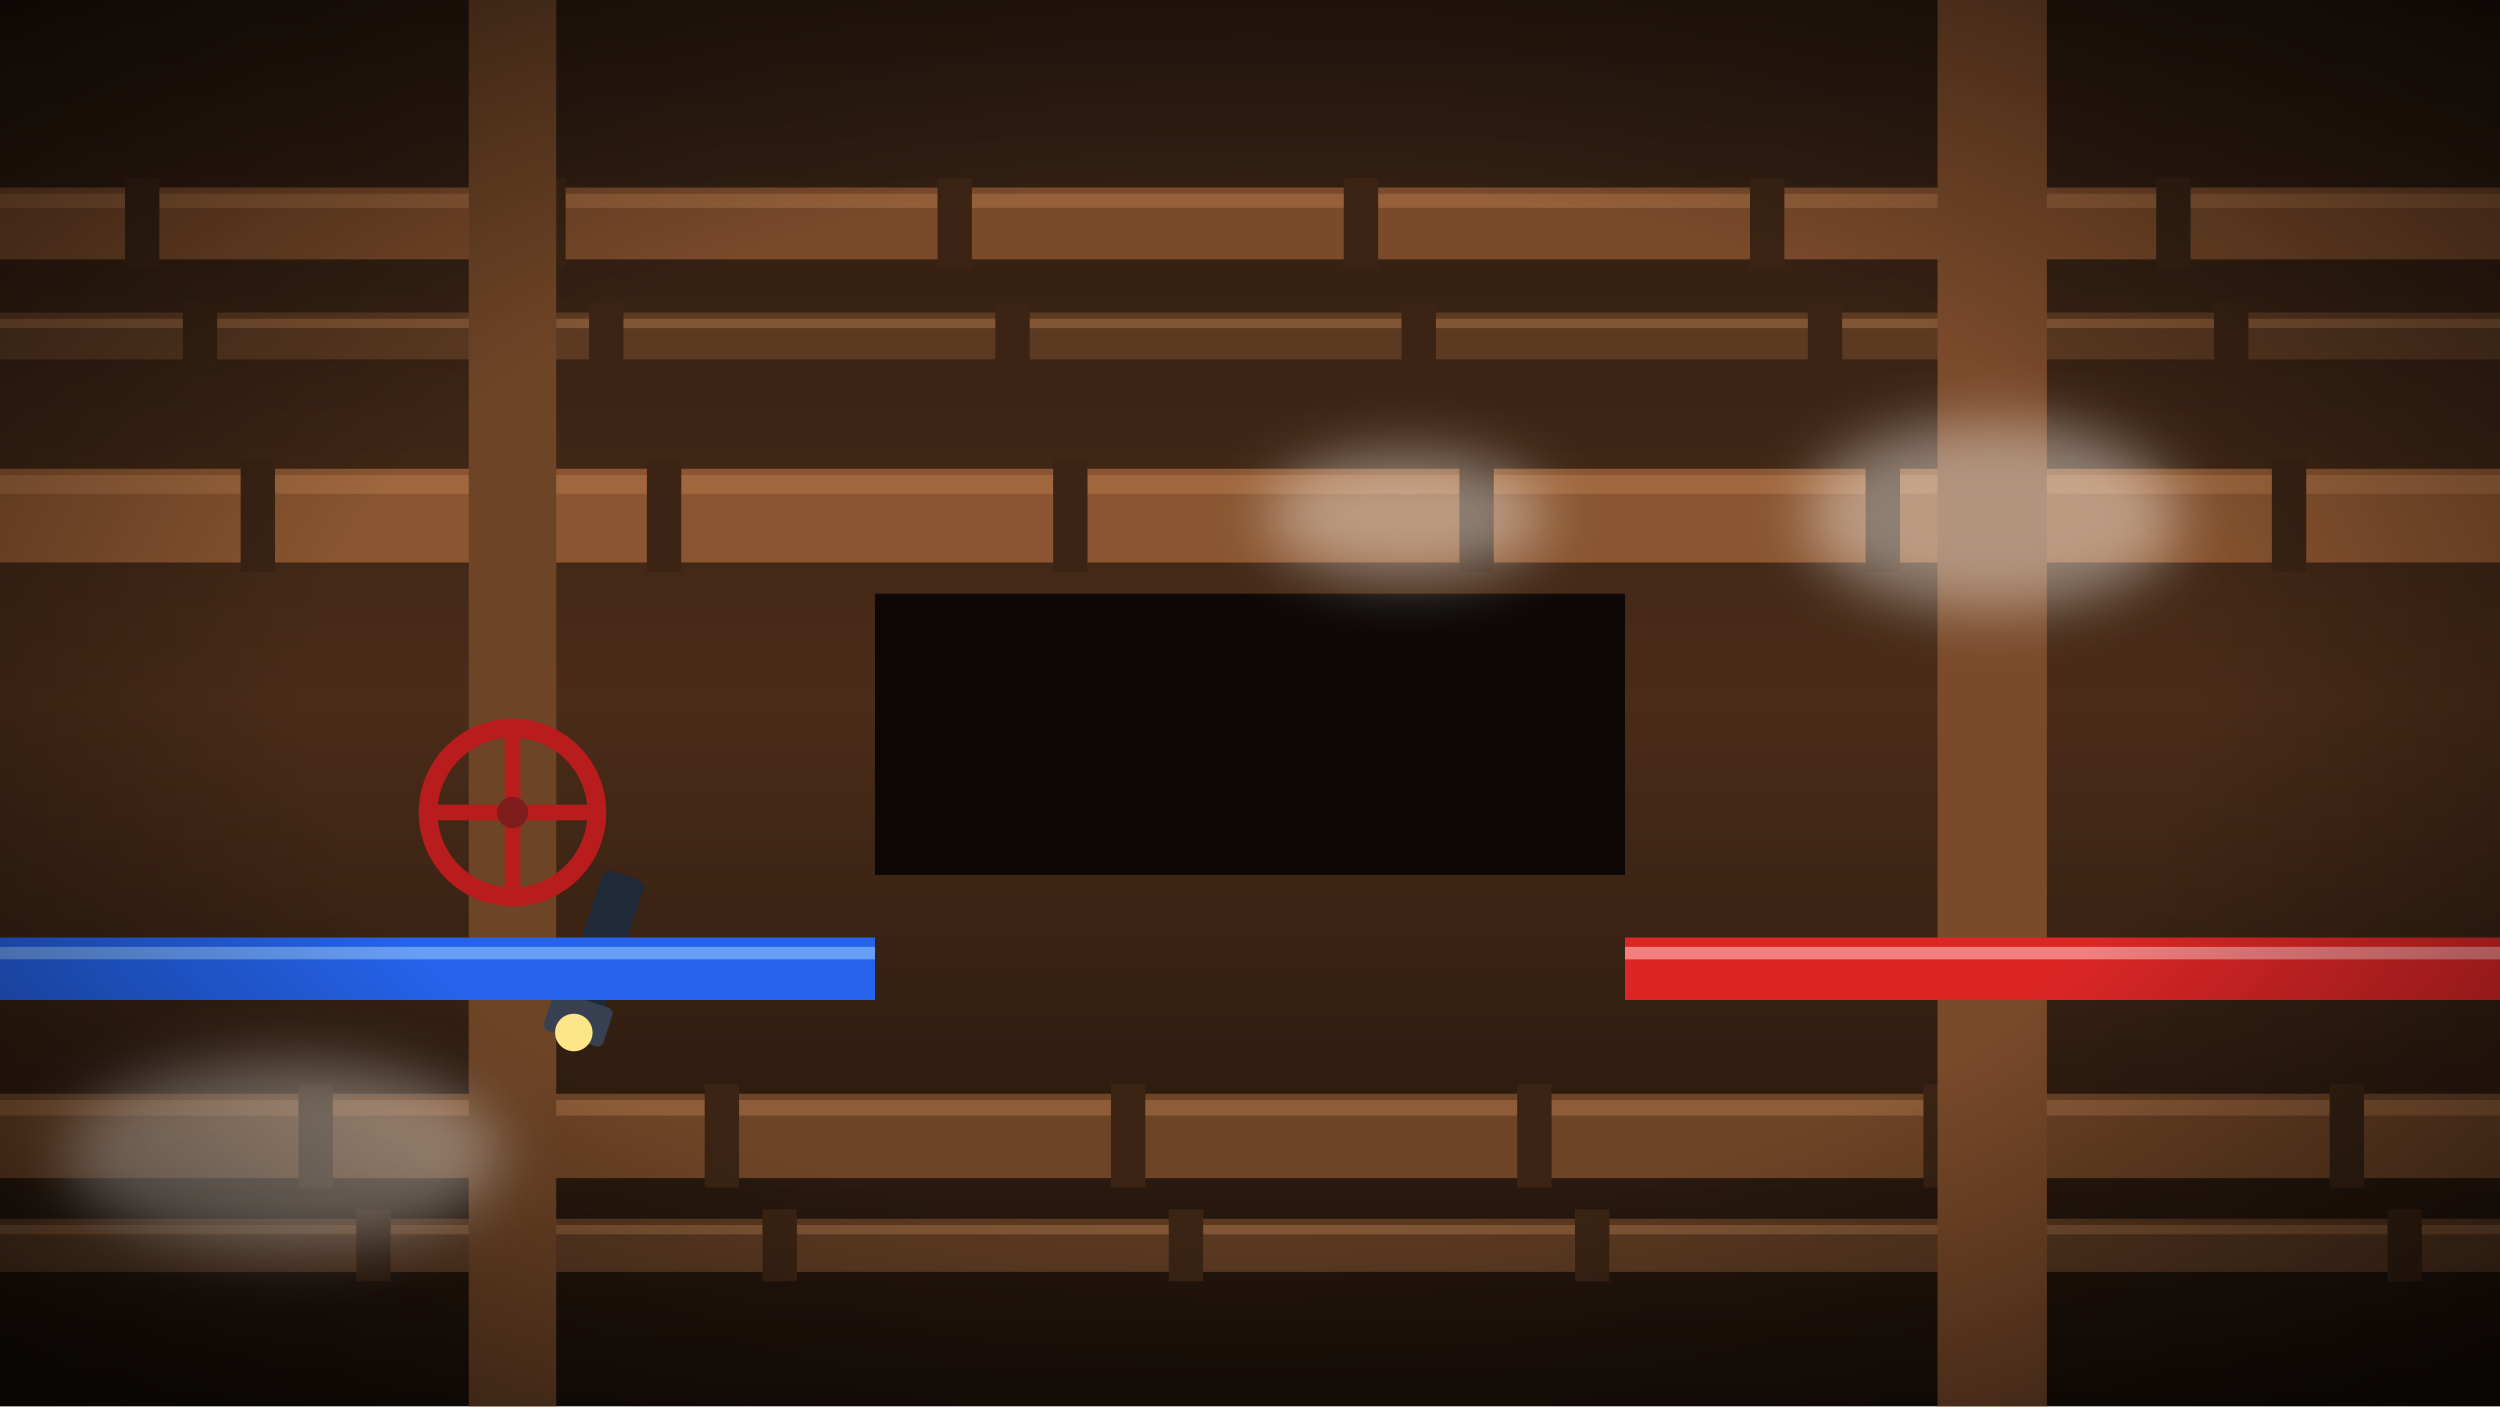
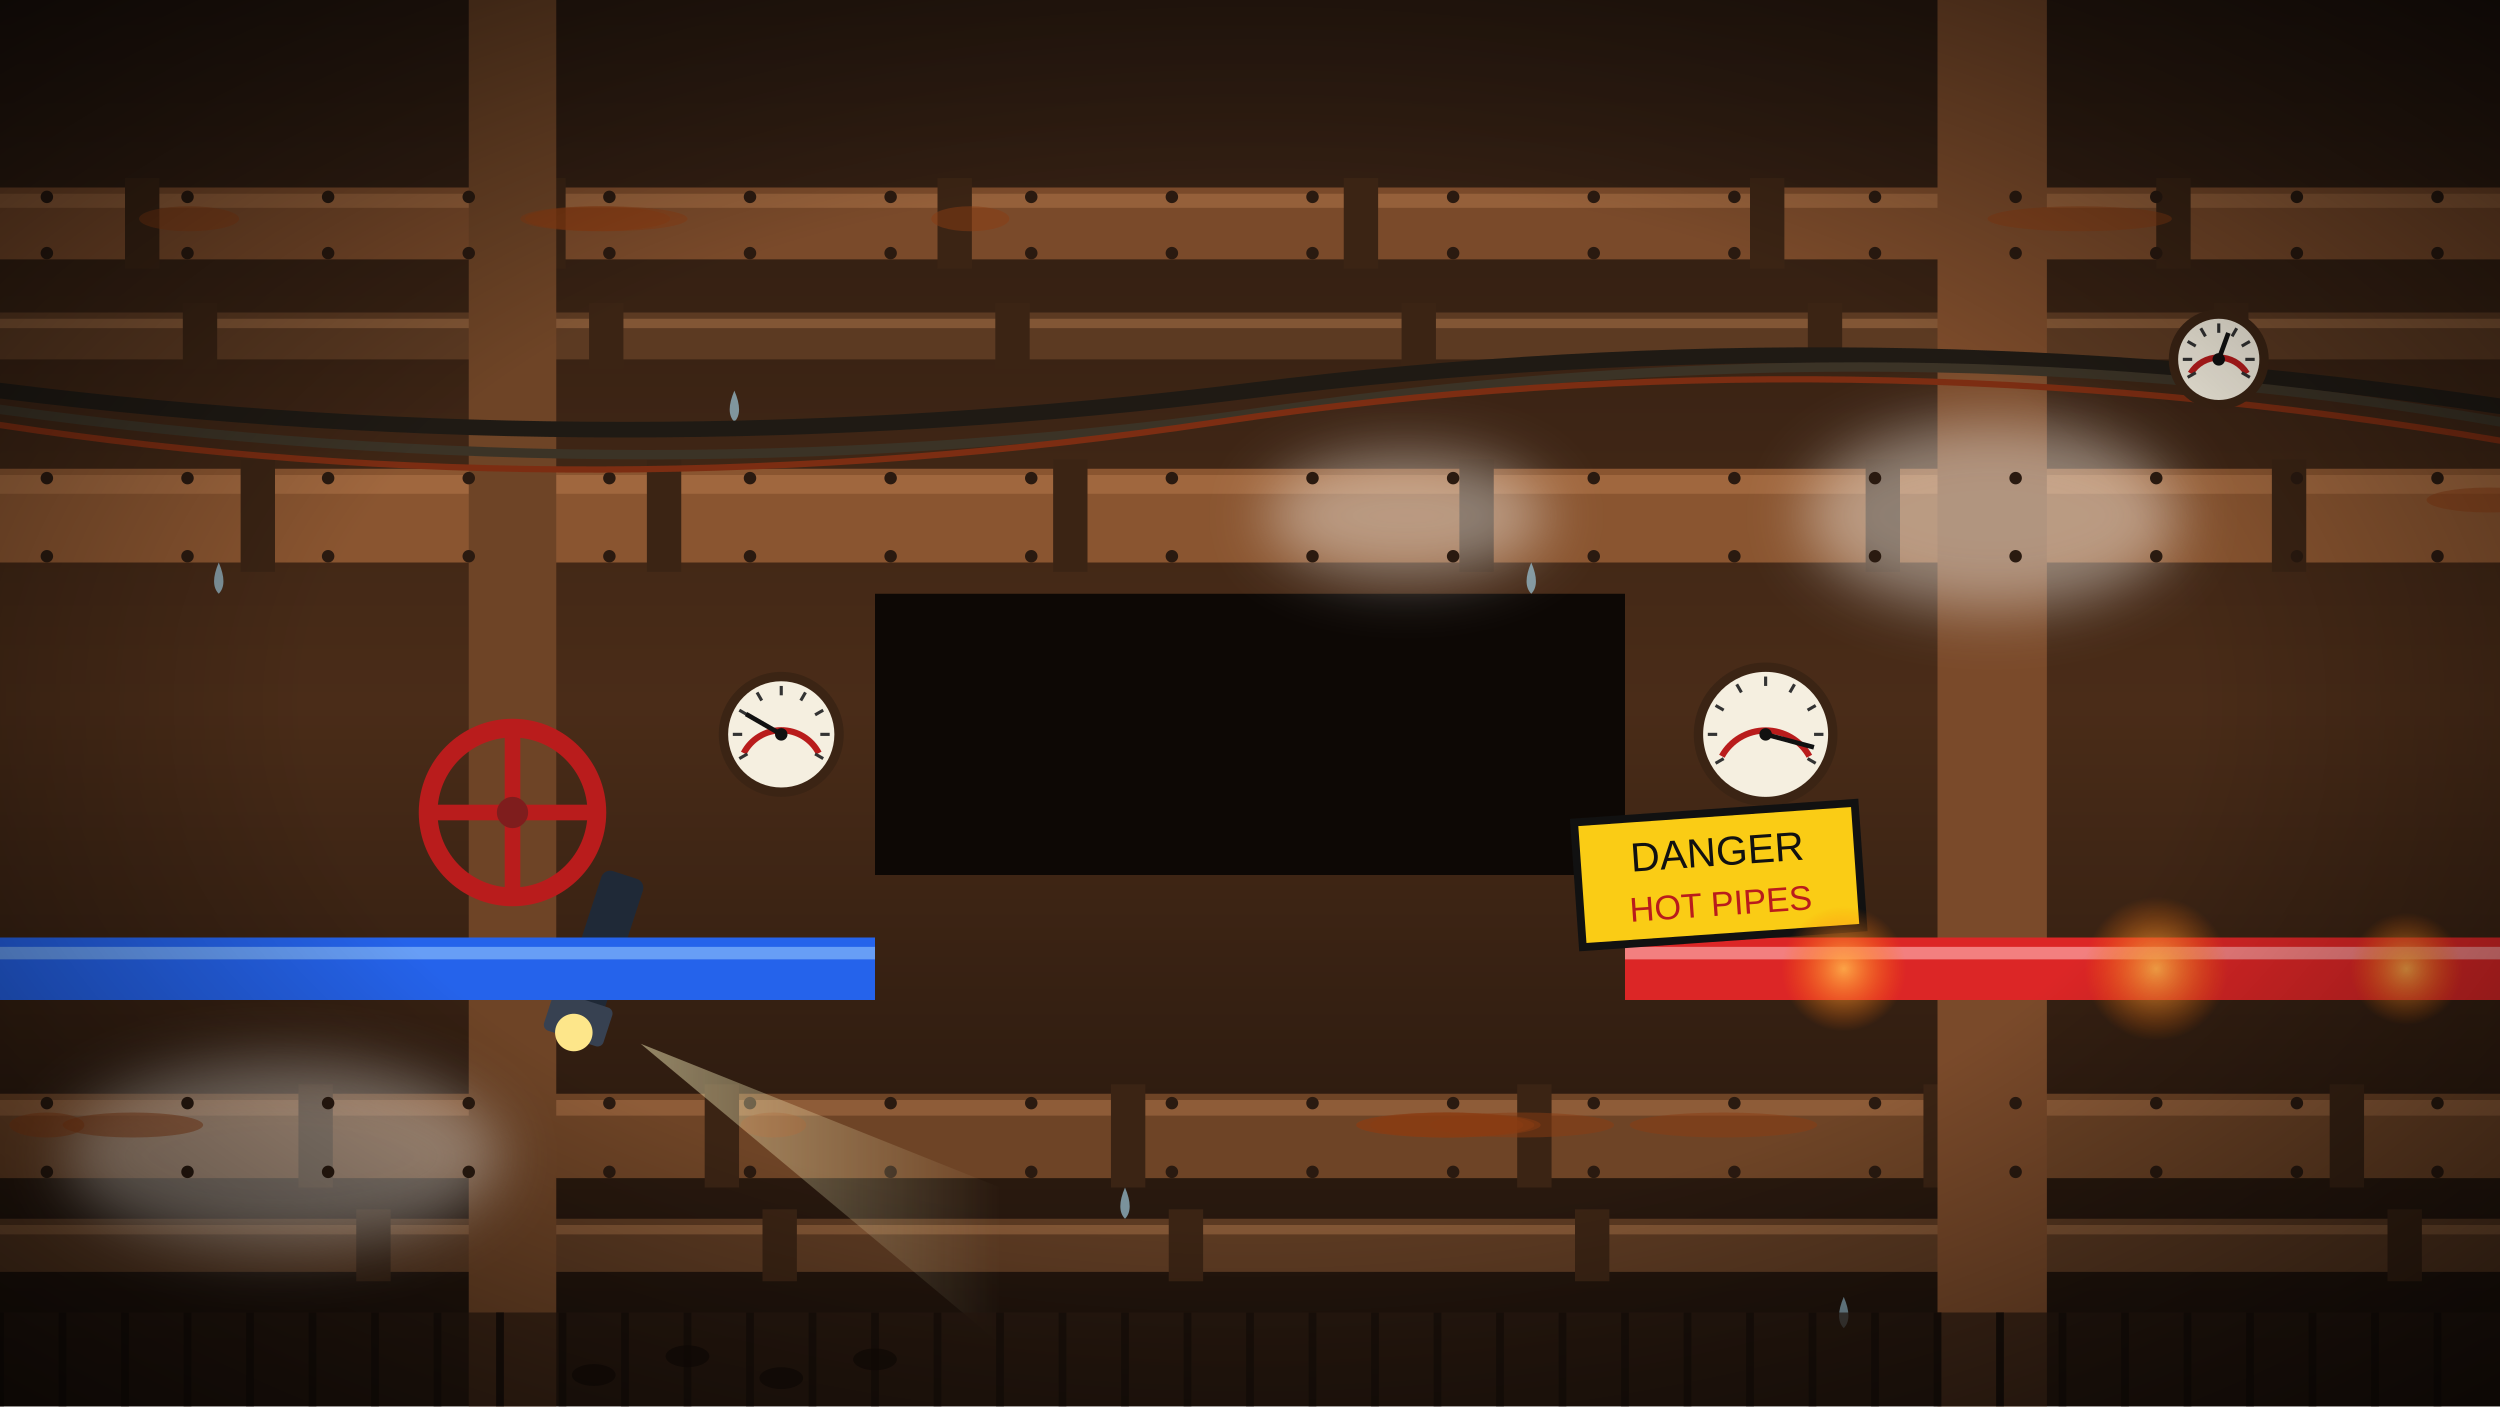
<svg xmlns="http://www.w3.org/2000/svg" viewBox="0 0 1600 900">
  <defs>
    <radialGradient id="vign" cx=".5" cy=".5" r=".75">
      <stop offset=".5" stop-color="#000" stop-opacity="0" />
      <stop offset="1" stop-color="#000" stop-opacity=".75" />
    </radialGradient>
    <linearGradient id="hot" x1="0" y1="0" x2="0" y2="1">
      <stop offset="0" stop-color="#2a1a10" />
      <stop offset=".5" stop-color="#4a2c18" />
      <stop offset="1" stop-color="#1a100a" />
    </linearGradient>
    <filter id="steam">
      <feGaussianBlur stdDeviation="18" />
    </filter>
+     <linearGradient id="beam" x1="0" y1="0" x2="1" y2="0">
+       <stop offset="0" stop-color="#fff7c2" stop-opacity=".6" />
+       <stop offset="1" stop-color="#fff7c2" stop-opacity="0" />
+     </linearGradient>
+     <radialGradient id="ember">
+       <stop offset="0" stop-color="#ffb14a" stop-opacity=".9" />
+       <stop offset="1" stop-color="#ff6a00" stop-opacity="0" />
+     </radialGradient>
  </defs>
  <rect width="1600" height="900" fill="url(#hot)" />
  <polygon points="560,380 1040,380 1040,560 560,560" fill="#0d0805" />
  <rect x="0" y="120" width="1600" height="46" fill="#7a4a2a" />
  <rect x="0" y="124" width="1600" height="9" fill="#c98a5a" opacity=".35" />
  <rect x="80" y="114" width="22" height="58" fill="#3b2414" />
  <rect x="340" y="114" width="22" height="58" fill="#3b2414" />
  <rect x="600" y="114" width="22" height="58" fill="#3b2414" />
  <rect x="860" y="114" width="22" height="58" fill="#3b2414" />
  <rect x="1120" y="114" width="22" height="58" fill="#3b2414" />
  <rect x="1380" y="114" width="22" height="58" fill="#3b2414" />
  <rect x="0" y="200" width="1600" height="30" fill="#5c3a22" />
  <rect x="0" y="204" width="1600" height="6" fill="#c98a5a" opacity=".35" />
  <rect x="117" y="194" width="22" height="42" fill="#3b2414" />
  <rect x="377" y="194" width="22" height="42" fill="#3b2414" />
  <rect x="637" y="194" width="22" height="42" fill="#3b2414" />
  <rect x="897" y="194" width="22" height="42" fill="#3b2414" />
  <rect x="1157" y="194" width="22" height="42" fill="#3b2414" />
  <rect x="1417" y="194" width="22" height="42" fill="#3b2414" />
  <rect x="0" y="300" width="1600" height="60" fill="#8a5530" />
  <rect x="0" y="304" width="1600" height="12" fill="#c98a5a" opacity=".35" />
  <rect x="154" y="294" width="22" height="72" fill="#3b2414" />
  <rect x="414" y="294" width="22" height="72" fill="#3b2414" />
  <rect x="674" y="294" width="22" height="72" fill="#3b2414" />
  <rect x="934" y="294" width="22" height="72" fill="#3b2414" />
  <rect x="1194" y="294" width="22" height="72" fill="#3b2414" />
  <rect x="1454" y="294" width="22" height="72" fill="#3b2414" />
  <rect x="0" y="700" width="1600" height="54" fill="#6e4426" />
  <rect x="0" y="704" width="1600" height="10" fill="#c98a5a" opacity=".35" />
  <rect x="191" y="694" width="22" height="66" fill="#3b2414" />
  <rect x="451" y="694" width="22" height="66" fill="#3b2414" />
  <rect x="711" y="694" width="22" height="66" fill="#3b2414" />
  <rect x="971" y="694" width="22" height="66" fill="#3b2414" />
  <rect x="1231" y="694" width="22" height="66" fill="#3b2414" />
  <rect x="1491" y="694" width="22" height="66" fill="#3b2414" />
  <rect x="0" y="780" width="1600" height="34" fill="#5c3a22" />
  <rect x="0" y="784" width="1600" height="6" fill="#c98a5a" opacity=".35" />
  <rect x="228" y="774" width="22" height="46" fill="#3b2414" />
  <rect x="488" y="774" width="22" height="46" fill="#3b2414" />
  <rect x="748" y="774" width="22" height="46" fill="#3b2414" />
  <rect x="1008" y="774" width="22" height="46" fill="#3b2414" />
  <rect x="1268" y="774" width="22" height="46" fill="#3b2414" />
  <rect x="1528" y="774" width="22" height="46" fill="#3b2414" />
  <rect x="300" y="0" width="56" height="900" fill="#6e4426" />
  <rect x="1240" y="0" width="70" height="900" fill="#7a4a2a" />
  <g transform="translate(328 520)">
    <circle r="54" fill="none" stroke="#b91c1c" stroke-width="12" />
    <path d="M-54 0 H54 M0 -54 V54" stroke="#b91c1c" stroke-width="10" />
    <circle r="10" fill="#7f1d1d" />
  </g>
  <g transform="translate(400 560) rotate(18)">
    <rect x="-14" y="0" width="28" height="90" rx="6" fill="#1f2937" />
    <rect x="-20" y="84" width="40" height="26" rx="4" fill="#374151" />
    <circle cy="106" r="12" fill="#fde68a" />
  </g>
  <g fill="#f5efe6" opacity=".45" filter="url(#steam)">
    <ellipse cx="1275" cy="330" rx="120" ry="60" />
    <ellipse cx="900" cy="330" rx="90" ry="40" />
    <ellipse cx="180" cy="740" rx="140" ry="60" />
  </g>
  <rect x="0" y="600" width="560" height="40" fill="#2563eb" />
  <rect x="0" y="606" width="560" height="8" fill="#93c5fd" opacity=".6" />
  <rect x="1040" y="600" width="560" height="40" fill="#dc2626" />
  <rect x="1040" y="606" width="560" height="8" fill="#fca5a5" opacity=".7" />
+   <circle cx="30" cy="126" r="4" fill="#2a1a10" />
+   <circle cx="120" cy="126" r="4" fill="#2a1a10" />
+   <circle cx="210" cy="126" r="4" fill="#2a1a10" />
+   <circle cx="300" cy="126" r="4" fill="#2a1a10" />
+   <circle cx="390" cy="126" r="4" fill="#2a1a10" />
+   <circle cx="480" cy="126" r="4" fill="#2a1a10" />
+   <circle cx="570" cy="126" r="4" fill="#2a1a10" />
+   <circle cx="660" cy="126" r="4" fill="#2a1a10" />
+   <circle cx="750" cy="126" r="4" fill="#2a1a10" />
+   <circle cx="840" cy="126" r="4" fill="#2a1a10" />
+   <circle cx="930" cy="126" r="4" fill="#2a1a10" />
+   <circle cx="1020" cy="126" r="4" fill="#2a1a10" />
+   <circle cx="1110" cy="126" r="4" fill="#2a1a10" />
+   <circle cx="1200" cy="126" r="4" fill="#2a1a10" />
+   <circle cx="1290" cy="126" r="4" fill="#2a1a10" />
+   <circle cx="1380" cy="126" r="4" fill="#2a1a10" />
+   <circle cx="1470" cy="126" r="4" fill="#2a1a10" />
+   <circle cx="1560" cy="126" r="4" fill="#2a1a10" />
+   <circle cx="30" cy="162" r="4" fill="#2a1a10" />
+   <circle cx="120" cy="162" r="4" fill="#2a1a10" />
+   <circle cx="210" cy="162" r="4" fill="#2a1a10" />
+   <circle cx="300" cy="162" r="4" fill="#2a1a10" />
+   <circle cx="390" cy="162" r="4" fill="#2a1a10" />
+   <circle cx="480" cy="162" r="4" fill="#2a1a10" />
+   <circle cx="570" cy="162" r="4" fill="#2a1a10" />
+   <circle cx="660" cy="162" r="4" fill="#2a1a10" />
+   <circle cx="750" cy="162" r="4" fill="#2a1a10" />
+   <circle cx="840" cy="162" r="4" fill="#2a1a10" />
+   <circle cx="930" cy="162" r="4" fill="#2a1a10" />
+   <circle cx="1020" cy="162" r="4" fill="#2a1a10" />
+   <circle cx="1110" cy="162" r="4" fill="#2a1a10" />
+   <circle cx="1200" cy="162" r="4" fill="#2a1a10" />
+   <circle cx="1290" cy="162" r="4" fill="#2a1a10" />
+   <circle cx="1380" cy="162" r="4" fill="#2a1a10" />
+   <circle cx="1470" cy="162" r="4" fill="#2a1a10" />
+   <circle cx="1560" cy="162" r="4" fill="#2a1a10" />
+   <circle cx="30" cy="306" r="4" fill="#2a1a10" />
+   <circle cx="120" cy="306" r="4" fill="#2a1a10" />
+   <circle cx="210" cy="306" r="4" fill="#2a1a10" />
+   <circle cx="300" cy="306" r="4" fill="#2a1a10" />
+   <circle cx="390" cy="306" r="4" fill="#2a1a10" />
+   <circle cx="480" cy="306" r="4" fill="#2a1a10" />
+   <circle cx="570" cy="306" r="4" fill="#2a1a10" />
+   <circle cx="660" cy="306" r="4" fill="#2a1a10" />
+   <circle cx="750" cy="306" r="4" fill="#2a1a10" />
+   <circle cx="840" cy="306" r="4" fill="#2a1a10" />
+   <circle cx="930" cy="306" r="4" fill="#2a1a10" />
+   <circle cx="1020" cy="306" r="4" fill="#2a1a10" />
+   <circle cx="1110" cy="306" r="4" fill="#2a1a10" />
+   <circle cx="1200" cy="306" r="4" fill="#2a1a10" />
+   <circle cx="1290" cy="306" r="4" fill="#2a1a10" />
+   <circle cx="1380" cy="306" r="4" fill="#2a1a10" />
+   <circle cx="1470" cy="306" r="4" fill="#2a1a10" />
+   <circle cx="1560" cy="306" r="4" fill="#2a1a10" />
+   <circle cx="30" cy="356" r="4" fill="#2a1a10" />
+   <circle cx="120" cy="356" r="4" fill="#2a1a10" />
+   <circle cx="210" cy="356" r="4" fill="#2a1a10" />
+   <circle cx="300" cy="356" r="4" fill="#2a1a10" />
+   <circle cx="390" cy="356" r="4" fill="#2a1a10" />
+   <circle cx="480" cy="356" r="4" fill="#2a1a10" />
+   <circle cx="570" cy="356" r="4" fill="#2a1a10" />
+   <circle cx="660" cy="356" r="4" fill="#2a1a10" />
+   <circle cx="750" cy="356" r="4" fill="#2a1a10" />
+   <circle cx="840" cy="356" r="4" fill="#2a1a10" />
+   <circle cx="930" cy="356" r="4" fill="#2a1a10" />
+   <circle cx="1020" cy="356" r="4" fill="#2a1a10" />
+   <circle cx="1110" cy="356" r="4" fill="#2a1a10" />
+   <circle cx="1200" cy="356" r="4" fill="#2a1a10" />
+   <circle cx="1290" cy="356" r="4" fill="#2a1a10" />
+   <circle cx="1380" cy="356" r="4" fill="#2a1a10" />
+   <circle cx="1470" cy="356" r="4" fill="#2a1a10" />
+   <circle cx="1560" cy="356" r="4" fill="#2a1a10" />
+   <circle cx="30" cy="706" r="4" fill="#2a1a10" />
+   <circle cx="120" cy="706" r="4" fill="#2a1a10" />
+   <circle cx="210" cy="706" r="4" fill="#2a1a10" />
+   <circle cx="300" cy="706" r="4" fill="#2a1a10" />
+   <circle cx="390" cy="706" r="4" fill="#2a1a10" />
+   <circle cx="480" cy="706" r="4" fill="#2a1a10" />
+   <circle cx="570" cy="706" r="4" fill="#2a1a10" />
+   <circle cx="660" cy="706" r="4" fill="#2a1a10" />
+   <circle cx="750" cy="706" r="4" fill="#2a1a10" />
+   <circle cx="840" cy="706" r="4" fill="#2a1a10" />
+   <circle cx="930" cy="706" r="4" fill="#2a1a10" />
+   <circle cx="1020" cy="706" r="4" fill="#2a1a10" />
+   <circle cx="1110" cy="706" r="4" fill="#2a1a10" />
+   <circle cx="1200" cy="706" r="4" fill="#2a1a10" />
+   <circle cx="1290" cy="706" r="4" fill="#2a1a10" />
+   <circle cx="1380" cy="706" r="4" fill="#2a1a10" />
+   <circle cx="1470" cy="706" r="4" fill="#2a1a10" />
+   <circle cx="1560" cy="706" r="4" fill="#2a1a10" />
+   <circle cx="30" cy="750" r="4" fill="#2a1a10" />
+   <circle cx="120" cy="750" r="4" fill="#2a1a10" />
+   <circle cx="210" cy="750" r="4" fill="#2a1a10" />
+   <circle cx="300" cy="750" r="4" fill="#2a1a10" />
+   <circle cx="390" cy="750" r="4" fill="#2a1a10" />
+   <circle cx="480" cy="750" r="4" fill="#2a1a10" />
+   <circle cx="570" cy="750" r="4" fill="#2a1a10" />
+   <circle cx="660" cy="750" r="4" fill="#2a1a10" />
+   <circle cx="750" cy="750" r="4" fill="#2a1a10" />
+   <circle cx="840" cy="750" r="4" fill="#2a1a10" />
+   <circle cx="930" cy="750" r="4" fill="#2a1a10" />
+   <circle cx="1020" cy="750" r="4" fill="#2a1a10" />
+   <circle cx="1110" cy="750" r="4" fill="#2a1a10" />
+   <circle cx="1200" cy="750" r="4" fill="#2a1a10" />
+   <circle cx="1290" cy="750" r="4" fill="#2a1a10" />
+   <circle cx="1380" cy="750" r="4" fill="#2a1a10" />
+   <circle cx="1470" cy="750" r="4" fill="#2a1a10" />
+   <circle cx="1560" cy="750" r="4" fill="#2a1a10" />
+   <ellipse cx="926" cy="720" rx="49" ry="8" fill="#8a3b12" opacity=".5" />
+   <ellipse cx="925" cy="720" rx="57" ry="8" fill="#8a3b12" opacity=".5" />
+   <ellipse cx="388" cy="140" rx="52" ry="8" fill="#8a3b12" opacity=".5" />
+   <ellipse cx="974" cy="720" rx="59" ry="8" fill="#8a3b12" opacity=".5" />
+   <ellipse cx="381" cy="140" rx="48" ry="8" fill="#8a3b12" opacity=".5" />
+   <ellipse cx="621" cy="140" rx="25" ry="8" fill="#8a3b12" opacity=".5" />
+   <ellipse cx="1103" cy="720" rx="60" ry="8" fill="#8a3b12" opacity=".5" />
+   <ellipse cx="85" cy="720" rx="45" ry="8" fill="#8a3b12" opacity=".5" />
+   <ellipse cx="927" cy="720" rx="59" ry="8" fill="#8a3b12" opacity=".5" />
+   <ellipse cx="1331" cy="140" rx="59" ry="8" fill="#8a3b12" opacity=".5" />
+   <ellipse cx="30" cy="720" rx="24" ry="8" fill="#8a3b12" opacity=".5" />
+   <ellipse cx="121" cy="140" rx="32" ry="8" fill="#8a3b12" opacity=".5" />
+   <ellipse cx="495" cy="720" rx="21" ry="8" fill="#8a3b12" opacity=".5" />
+   <ellipse cx="1593" cy="320" rx="40" ry="8" fill="#8a3b12" opacity=".5" />
+   <path d="M470 250 q-6 14 0 20 q6 -6 0 -20z" fill="#9cc6d8" opacity=".7" />
+   <path d="M980 360 q-6 14 0 20 q6 -6 0 -20z" fill="#9cc6d8" opacity=".7" />
+   <path d="M1180 830 q-6 14 0 20 q6 -6 0 -20z" fill="#9cc6d8" opacity=".7" />
+   <path d="M720 760 q-6 14 0 20 q6 -6 0 -20z" fill="#9cc6d8" opacity=".7" />
+   <path d="M140 360 q-6 14 0 20 q6 -6 0 -20z" fill="#9cc6d8" opacity=".7" />
+   <g fill="none" stroke-linecap="round">
+     <path d="M0 250 Q400 300 800 250 T1600 260" stroke="#1f1a14" stroke-width="10" />
+     <path d="M0 262 Q420 320 820 262 T1600 270" stroke="#3b3326" stroke-width="6" />
+     <path d="M0 272 Q380 330 780 270 T1600 282" stroke="#7c2d12" stroke-width="4" />
+   </g>
+   <g transform="translate(500 470)">
+     <circle r="40" fill="#3b2414" />
+     <circle r="34" fill="#f5efe0" />
+     <path d="M-24 12 A27 27 0 0 1 24 12" stroke="#b91c1c" stroke-width="4" fill="none" />
+     <path d="M0 -31 v6" stroke="#333" stroke-width="2" transform="rotate(-120)" />
+     <path d="M0 -31 v6" stroke="#333" stroke-width="2" transform="rotate(-90)" />
+     <path d="M0 -31 v6" stroke="#333" stroke-width="2" transform="rotate(-60)" />
+     <path d="M0 -31 v6" stroke="#333" stroke-width="2" transform="rotate(-30)" />
+     <path d="M0 -31 v6" stroke="#333" stroke-width="2" transform="rotate(0)" />
+     <path d="M0 -31 v6" stroke="#333" stroke-width="2" transform="rotate(30)" />
+     <path d="M0 -31 v6" stroke="#333" stroke-width="2" transform="rotate(60)" />
+     <path d="M0 -31 v6" stroke="#333" stroke-width="2" transform="rotate(90)" />
+     <path d="M0 -31 v6" stroke="#333" stroke-width="2" transform="rotate(120)" />
+     <path d="M0 0 L0 -26" stroke="#111" stroke-width="3" transform="rotate(-60)" />
+     <circle r="4" fill="#111" />
+   </g>
+   <g transform="translate(1130 470)">
+     <circle r="46" fill="#3b2414" />
+     <circle r="40" fill="#f5efe0" />
+     <path d="M-28 14 A32 32 0 0 1 28 14" stroke="#b91c1c" stroke-width="4" fill="none" />
+     <path d="M0 -37 v6" stroke="#333" stroke-width="2" transform="rotate(-120)" />
+     <path d="M0 -37 v6" stroke="#333" stroke-width="2" transform="rotate(-90)" />
+     <path d="M0 -37 v6" stroke="#333" stroke-width="2" transform="rotate(-60)" />
+     <path d="M0 -37 v6" stroke="#333" stroke-width="2" transform="rotate(-30)" />
+     <path d="M0 -37 v6" stroke="#333" stroke-width="2" transform="rotate(0)" />
+     <path d="M0 -37 v6" stroke="#333" stroke-width="2" transform="rotate(30)" />
+     <path d="M0 -37 v6" stroke="#333" stroke-width="2" transform="rotate(60)" />
+     <path d="M0 -37 v6" stroke="#333" stroke-width="2" transform="rotate(90)" />
+     <path d="M0 -37 v6" stroke="#333" stroke-width="2" transform="rotate(120)" />
+     <path d="M0 0 L0 -32" stroke="#111" stroke-width="3" transform="rotate(105)" />
+     <circle r="4" fill="#111" />
+   </g>
+   <g transform="translate(1420 230)">
+     <circle r="32" fill="#3b2414" />
+     <circle r="26" fill="#f5efe0" />
+     <path d="M-18 9 A21 21 0 0 1 18 9" stroke="#b91c1c" stroke-width="4" fill="none" />
+     <path d="M0 -23 v6" stroke="#333" stroke-width="2" transform="rotate(-120)" />
+     <path d="M0 -23 v6" stroke="#333" stroke-width="2" transform="rotate(-90)" />
+     <path d="M0 -23 v6" stroke="#333" stroke-width="2" transform="rotate(-60)" />
+     <path d="M0 -23 v6" stroke="#333" stroke-width="2" transform="rotate(-30)" />
+     <path d="M0 -23 v6" stroke="#333" stroke-width="2" transform="rotate(0)" />
+     <path d="M0 -23 v6" stroke="#333" stroke-width="2" transform="rotate(30)" />
+     <path d="M0 -23 v6" stroke="#333" stroke-width="2" transform="rotate(60)" />
+     <path d="M0 -23 v6" stroke="#333" stroke-width="2" transform="rotate(90)" />
+     <path d="M0 -23 v6" stroke="#333" stroke-width="2" transform="rotate(120)" />
+     <path d="M0 0 L0 -18" stroke="#111" stroke-width="3" transform="rotate(20)" />
+     <circle r="4" fill="#111" />
+   </g>
+   <g transform="translate(1100 560) rotate(-4)">
+     <rect x="-90" y="-40" width="180" height="80" fill="#facc15" stroke="#111" stroke-width="5" />
+     <text y="-6" font-family="Arial Black, Arial" font-size="26" text-anchor="middle" fill="#111">DANGER</text>
+     <text y="26" font-family="Arial Black, Arial" font-size="22" text-anchor="middle" fill="#b91c1c">HOT PIPES</text>
+   </g>
+   <path d="M410 668 L640 760 L640 860 Z" fill="url(#beam)" opacity=".8" />
+   <g fill="url(#ember)">
+     <circle cx="1180" cy="620" r="40" />
+     <circle cx="1380" cy="620" r="46" />
+     <circle cx="1540" cy="620" r="36" />
+   </g>
+   <rect y="840" width="1600" height="60" fill="#2a1a10" opacity=".7" />
+   <path d="M0 840 v60" stroke="#1a100a" stroke-width="5" />
+   <path d="M40 840 v60" stroke="#1a100a" stroke-width="5" />
+   <path d="M80 840 v60" stroke="#1a100a" stroke-width="5" />
+   <path d="M120 840 v60" stroke="#1a100a" stroke-width="5" />
+   <path d="M160 840 v60" stroke="#1a100a" stroke-width="5" />
+   <path d="M200 840 v60" stroke="#1a100a" stroke-width="5" />
+   <path d="M240 840 v60" stroke="#1a100a" stroke-width="5" />
+   <path d="M280 840 v60" stroke="#1a100a" stroke-width="5" />
+   <path d="M320 840 v60" stroke="#1a100a" stroke-width="5" />
+   <path d="M360 840 v60" stroke="#1a100a" stroke-width="5" />
+   <path d="M400 840 v60" stroke="#1a100a" stroke-width="5" />
+   <path d="M440 840 v60" stroke="#1a100a" stroke-width="5" />
+   <path d="M480 840 v60" stroke="#1a100a" stroke-width="5" />
+   <path d="M520 840 v60" stroke="#1a100a" stroke-width="5" />
+   <path d="M560 840 v60" stroke="#1a100a" stroke-width="5" />
+   <path d="M600 840 v60" stroke="#1a100a" stroke-width="5" />
+   <path d="M640 840 v60" stroke="#1a100a" stroke-width="5" />
+   <path d="M680 840 v60" stroke="#1a100a" stroke-width="5" />
+   <path d="M720 840 v60" stroke="#1a100a" stroke-width="5" />
+   <path d="M760 840 v60" stroke="#1a100a" stroke-width="5" />
+   <path d="M800 840 v60" stroke="#1a100a" stroke-width="5" />
+   <path d="M840 840 v60" stroke="#1a100a" stroke-width="5" />
+   <path d="M880 840 v60" stroke="#1a100a" stroke-width="5" />
+   <path d="M920 840 v60" stroke="#1a100a" stroke-width="5" />
+   <path d="M960 840 v60" stroke="#1a100a" stroke-width="5" />
+   <path d="M1000 840 v60" stroke="#1a100a" stroke-width="5" />
+   <path d="M1040 840 v60" stroke="#1a100a" stroke-width="5" />
+   <path d="M1080 840 v60" stroke="#1a100a" stroke-width="5" />
+   <path d="M1120 840 v60" stroke="#1a100a" stroke-width="5" />
+   <path d="M1160 840 v60" stroke="#1a100a" stroke-width="5" />
+   <path d="M1200 840 v60" stroke="#1a100a" stroke-width="5" />
+   <path d="M1240 840 v60" stroke="#1a100a" stroke-width="5" />
+   <path d="M1280 840 v60" stroke="#1a100a" stroke-width="5" />
+   <path d="M1320 840 v60" stroke="#1a100a" stroke-width="5" />
+   <path d="M1360 840 v60" stroke="#1a100a" stroke-width="5" />
+   <path d="M1400 840 v60" stroke="#1a100a" stroke-width="5" />
+   <path d="M1440 840 v60" stroke="#1a100a" stroke-width="5" />
+   <path d="M1480 840 v60" stroke="#1a100a" stroke-width="5" />
+   <path d="M1520 840 v60" stroke="#1a100a" stroke-width="5" />
+   <path d="M1560 840 v60" stroke="#1a100a" stroke-width="5" />
+   <g fill="#120a05" opacity=".7">
+     <ellipse cx="560" cy="870" rx="14" ry="7" />
+     <ellipse cx="500" cy="882" rx="14" ry="7" />
+     <ellipse cx="440" cy="868" rx="14" ry="7" />
+     <ellipse cx="380" cy="880" rx="14" ry="7" />
+   </g>
  <rect width="1600" height="900" fill="url(#vign)" />
</svg>
